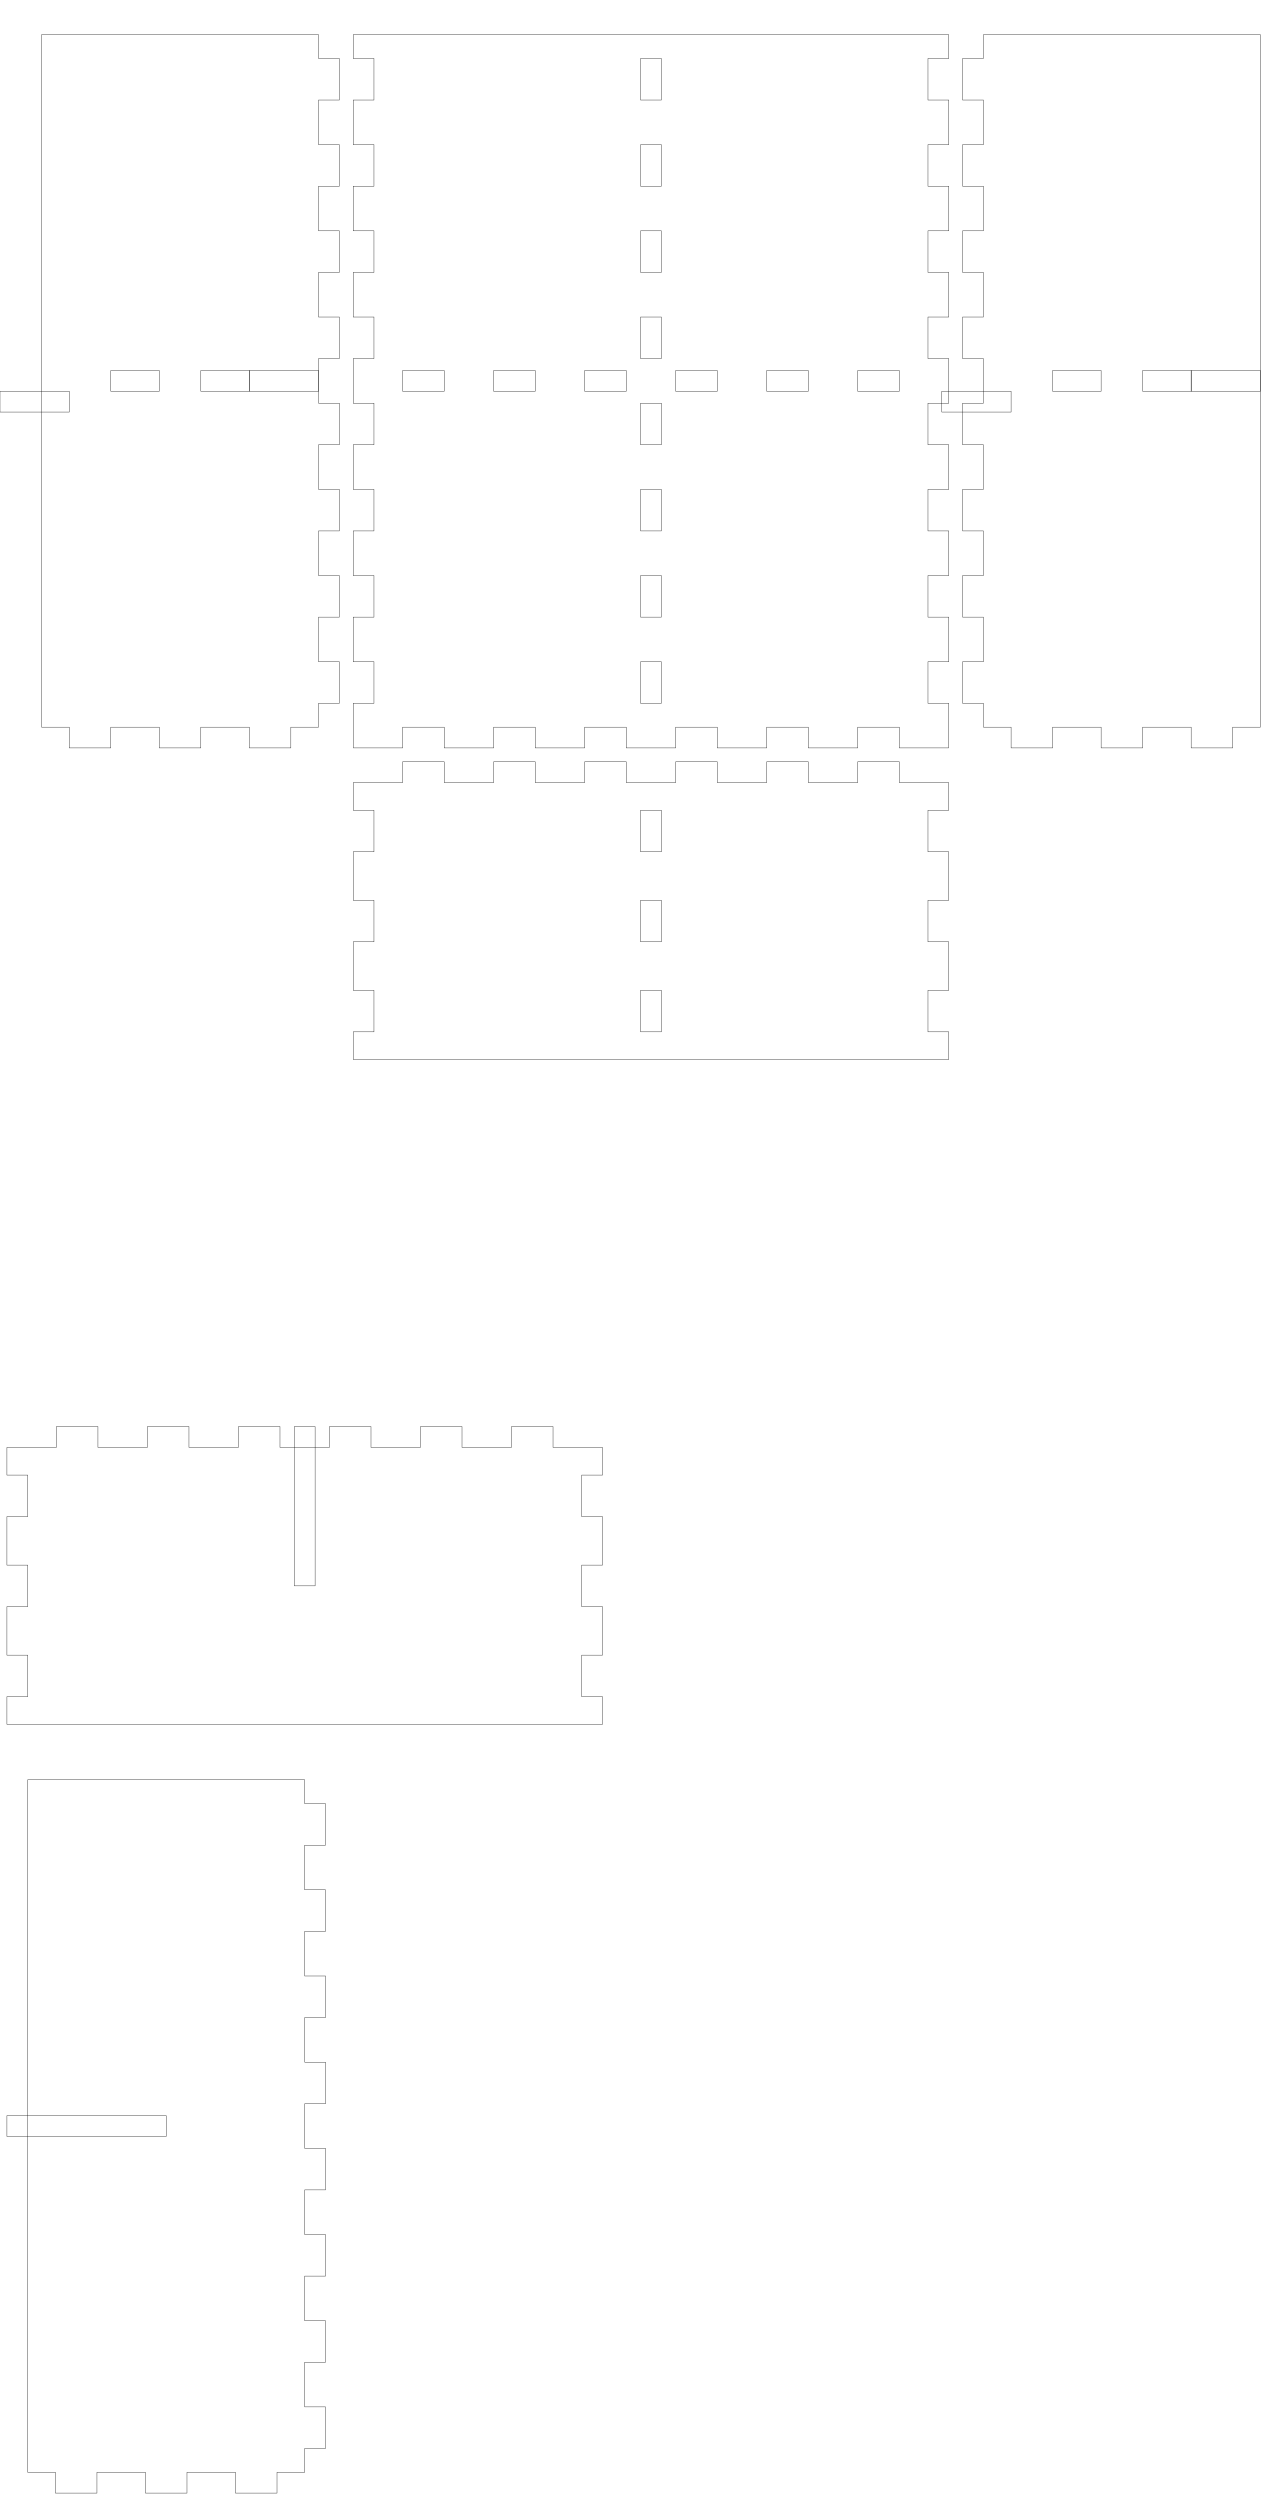
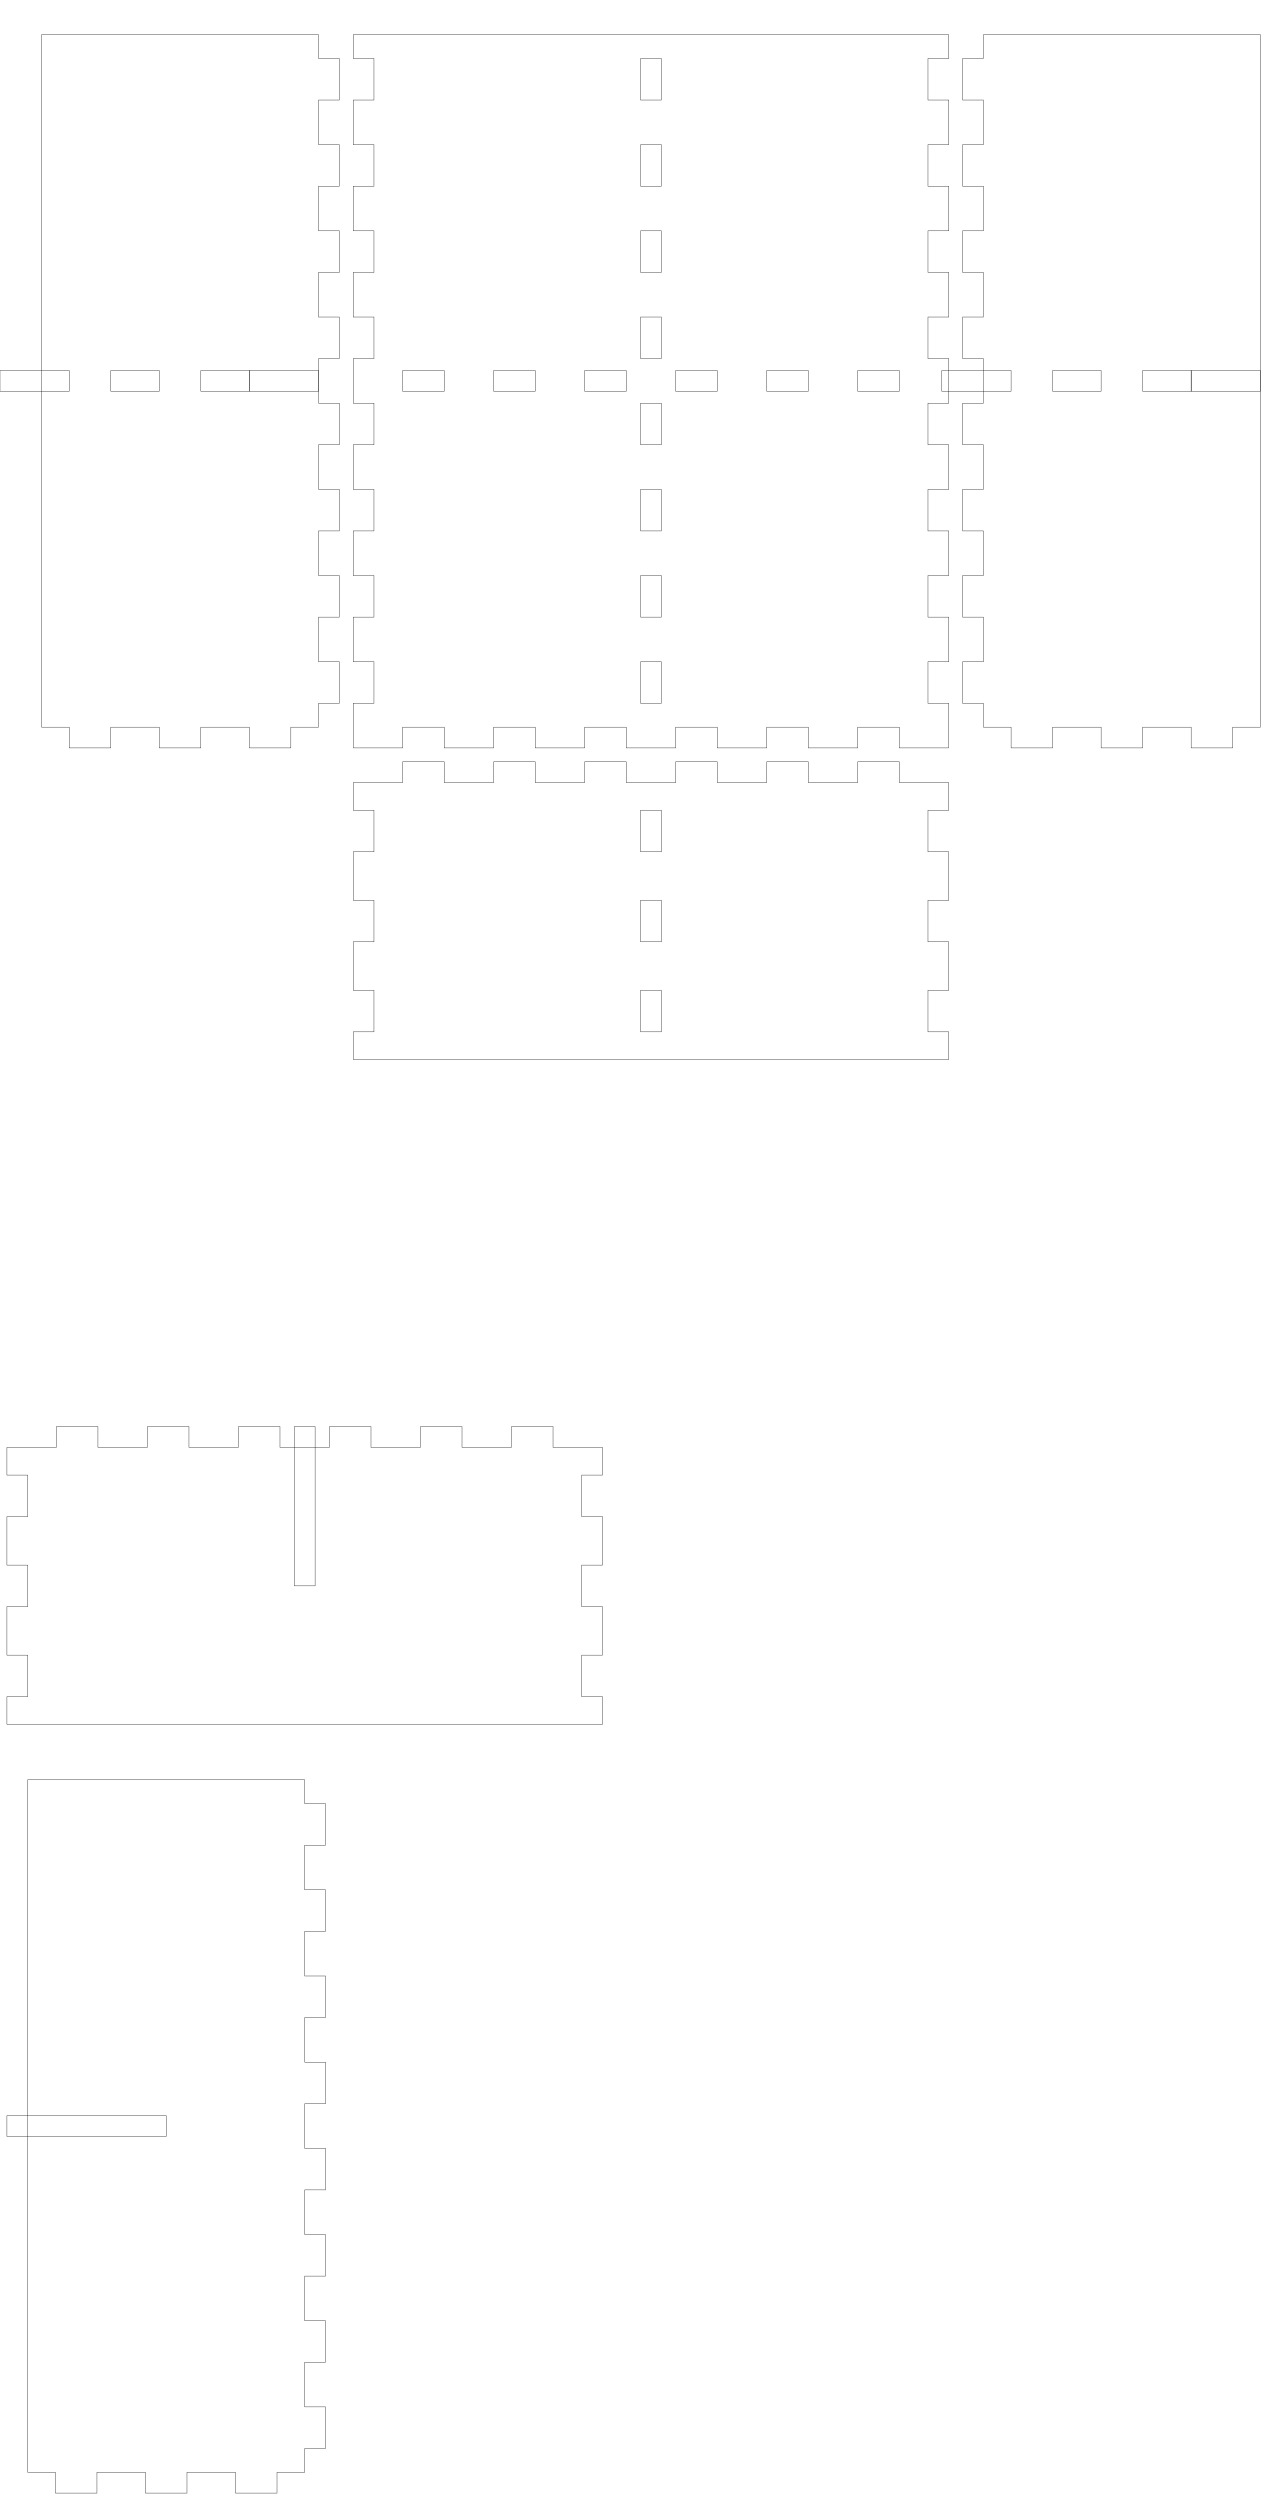
<svg xmlns="http://www.w3.org/2000/svg" width="183mm" height="361mm" viewBox="-1 0 183 361" version="1.1" id="svg5">
  <defs id="defs2" />
  <g id="layer1">
    <g id="piece_001">
      <path id="side_001" style="fill:none;stroke:#000000;stroke-width:0.051" d="M 50 113 L 57.143 113 L 57.143 110 L 63.143 110 L 63.143 113 L 70.286 113 L 70.286 110 L 76.286 110 L 76.286 113 L 83.429 113 L 83.429 110 L 89.429 110 L 89.429 113 L 96.571 113 L 96.571 110 L 102.571 110 L 102.571 113 L 109.714 113 L 109.714 110 L 115.714 110 L 115.714 113 L 122.857 113 L 122.857 110 L 128.857 110 L 128.857 113 L 136 113" />
      <path id="side_002" style="fill:none;stroke:#000000;stroke-width:0.051" d="M 136 113 L 136 117 L 133 117 L 133 123 L 136 123 L 136 130 L 133 130 L 133 136 L 136 136 L 136 143 L 133 143 L 133 149 L 136 149 L 136 153" />
      <path id="hole_001" style="fill:none;stroke:#000000;stroke-width:0.051" d="M 91.5 117 L 91.5 123 L 94.5 123 L 94.5 117 L 91.5 117 Z" />
      <path id="hole_002" style="fill:none;stroke:#000000;stroke-width:0.051" d="M 91.5 130 L 91.5 136 L 94.5 136 L 94.5 130 L 91.5 130 Z" />
      <path id="hole_003" style="fill:none;stroke:#000000;stroke-width:0.051" d="M 91.5 143 L 91.5 149 L 94.5 149 L 94.5 143 L 91.5 143 Z" />
      <path id="side_003" style="fill:none;stroke:#000000;stroke-width:0.051" d="M 136 153 L 128.857 153 L 128.857 153 L 122.857 153 L 122.857 153 L 115.714 153 L 115.714 153 L 109.714 153 L 109.714 153 L 102.571 153 L 102.571 153 L 96.571 153 L 96.571 153 L 89.429 153 L 89.429 153 L 83.429 153 L 83.429 153 L 76.286 153 L 76.286 153 L 70.286 153 L 70.286 153 L 63.143 153 L 63.143 153 L 57.143 153 L 57.143 153 L 50 153" />
      <path id="side_004" style="fill:none;stroke:#000000;stroke-width:0.051" d="M 50 153 L 50 149 L 53 149 L 53 143 L 50 143 L 50 136 L 53 136 L 53 130 L 50 130 L 50 123 L 53 123 L 53 117 L 50 117 L 50 113" />
    </g>
    <g id="xdivider_001">
      <path id="side_005" style="fill:none;stroke:#000000;stroke-width:0.051" d="M 0 209 L 7.143 209 L 7.143 206 L 13.143 206 L 13.143 209 L 20.286 209 L 20.286 206 L 26.286 206 L 26.286 209 L 33.429 209 L 33.429 206 L 39.429 206 L 39.429 209 L 46.571 209 L 46.571 206 L 52.571 206 L 52.571 209 L 59.714 209 L 59.714 206 L 65.714 206 L 65.714 209 L 72.857 209 L 72.857 206 L 78.857 206 L 78.857 209 L 86 209" />
      <path id="side_006" style="fill:none;stroke:#000000;stroke-width:0.051" d="M 86 209 L 86 213 L 83 213 L 83 219 L 86 219 L 86 226 L 83 226 L 83 232 L 86 232 L 86 239 L 83 239 L 83 245 L 86 245 L 86 249" />
      <path id="slot_001" style="fill:none;stroke:#000000;stroke-width:0.051" d="M 41.5 206 L 41.5 229 L 44.5 229 L 44.5 206 L 41.5 206 Z" />
      <path id="side_007" style="fill:none;stroke:#000000;stroke-width:0.051" d="M 86 249 L 78.857 249 L 78.857 249 L 72.857 249 L 72.857 249 L 65.714 249 L 65.714 249 L 59.714 249 L 59.714 249 L 52.571 249 L 52.571 249 L 46.571 249 L 46.571 249 L 39.429 249 L 39.429 249 L 33.429 249 L 33.429 249 L 26.286 249 L 26.286 249 L 20.286 249 L 20.286 249 L 13.143 249 L 13.143 249 L 7.143 249 L 7.143 249 L 0 249" />
      <path id="side_008" style="fill:none;stroke:#000000;stroke-width:0.051" d="M 0 249 L 0 245 L 3 245 L 3 239 L 0 239 L 0 232 L 3 232 L 3 226 L 0 226 L 0 219 L 3 219 L 3 213 L 0 213 L 0 209" />
    </g>
    <g id="piece_002">
      <path id="side_009" style="fill:none;stroke:#000000;stroke-width:0.051" d="M 5 5 L 9 5 L 9 5 L 15 5 L 15 5 L 22 5 L 22 5 L 28 5 L 28 5 L 35 5 L 35 5 L 41 5 L 41 5 L 45 5" />
      <path id="side_010" style="fill:none;stroke:#000000;stroke-width:0.051" d="M 45 5 L 45 8.444 L 48 8.444 L 48 14.444 L 45 14.444 L 45 20.889 L 48 20.889 L 48 26.889 L 45 26.889 L 45 33.333 L 48 33.333 L 48 39.333 L 45 39.333 L 45 45.778 L 48 45.778 L 48 51.778 L 45 51.778 L 45 58.222 L 48 58.222 L 48 64.222 L 45 64.222 L 45 70.667 L 48 70.667 L 48 76.667 L 45 76.667 L 45 83.111 L 48 83.111 L 48 89.111 L 45 89.111 L 45 95.556 L 48 95.556 L 48 101.556 L 45 101.556 L 45 105" />
      <path id="side_011" style="fill:none;stroke:#000000;stroke-width:0.051" d="M 45 105 L 41 105 L 41 108 L 35 108 L 35 105 L 28 105 L 28 108 L 22 108 L 22 105 L 15 105 L 15 108 L 9 108 L 9 105 L 5 105" />
      <path id="hole_004" style="fill:none;stroke:#000000;stroke-width:0.051" d="M 45 53.5 L 35 53.5 L 35 56.5 L 45 56.5 L 45 53.5 Z" />
      <path id="hole_005" style="fill:none;stroke:#000000;stroke-width:0.051" d="M 35 53.5 L 28 53.5 L 28 56.5 L 35 56.5 L 35 53.5 Z" />
      <path id="hole_006" style="fill:none;stroke:#000000;stroke-width:0.051" d="M 22 53.5 L 15 53.5 L 15 56.5 L 22 56.5 L 22 53.5 Z" />
-       <path id="hole_007" style="fill:none;stroke:#000000;stroke-width:0.051" d="M 9 59.5 L -1 59.5 L -1 56.5 L 9 56.5 L 9 59.5 Z" />
+       <path id="hole_007" style="fill:none;stroke:#000000;stroke-width:0.051" d="M 9 53.5 L -1 53.5 L -1 56.5 L 9 56.5 L 9 53.5 Z" />
      <path id="side_012" style="fill:none;stroke:#000000;stroke-width:0.051" d="M 5 105 L 5 101.556 L 5 101.556 L 5 95.556 L 5 95.556 L 5 89.111 L 5 89.111 L 5 83.111 L 5 83.111 L 5 76.667 L 5 76.667 L 5 70.667 L 5 70.667 L 5 64.222 L 5 64.222 L 5 58.222 L 5 58.222 L 5 51.778 L 5 51.778 L 5 45.778 L 5 45.778 L 5 39.333 L 5 39.333 L 5 33.333 L 5 33.333 L 5 26.889 L 5 26.889 L 5 20.889 L 5 20.889 L 5 14.444 L 5 14.444 L 5 8.444 L 5 8.444 L 5 5" />
    </g>
    <g id="ydivider_001">
      <path id="side_013" style="fill:none;stroke:#000000;stroke-width:0.051" d="M 3 257 L 7 257 L 7 257 L 13 257 L 13 257 L 20 257 L 20 257 L 26 257 L 26 257 L 33 257 L 33 257 L 39 257 L 39 257 L 43 257" />
      <path id="slot_002" style="fill:none;stroke:#000000;stroke-width:0.051" d="M 0 305.5 L 23 305.5 L 23 308.5 L 0 308.5 L 0 305.5 Z" />
      <path id="side_014" style="fill:none;stroke:#000000;stroke-width:0.051" d="M 43 257 L 43 260.444 L 46 260.444 L 46 266.444 L 43 266.444 L 43 272.889 L 46 272.889 L 46 278.889 L 43 278.889 L 43 285.333 L 46 285.333 L 46 291.333 L 43 291.333 L 43 297.778 L 46 297.778 L 46 303.778 L 43 303.778 L 43 310.222 L 46 310.222 L 46 316.222 L 43 316.222 L 43 322.667 L 46 322.667 L 46 328.667 L 43 328.667 L 43 335.111 L 46 335.111 L 46 341.111 L 43 341.111 L 43 347.556 L 46 347.556 L 46 353.556 L 43 353.556 L 43 357" />
      <path id="side_015" style="fill:none;stroke:#000000;stroke-width:0.051" d="M 43 357 L 39 357 L 39 360 L 33 360 L 33 357 L 26 357 L 26 360 L 20 360 L 20 357 L 13 357 L 13 360 L 7 360 L 7 357 L 3 357" />
      <path id="side_016" style="fill:none;stroke:#000000;stroke-width:0.051" d="M 3 357 L 3 353.556 L 3 353.556 L 3 347.556 L 3 347.556 L 3 341.111 L 3 341.111 L 3 335.111 L 3 335.111 L 3 328.667 L 3 328.667 L 3 322.667 L 3 322.667 L 3 316.222 L 3 316.222 L 3 310.222 L 3 310.222 L 3 303.778 L 3 303.778 L 3 297.778 L 3 297.778 L 3 291.333 L 3 291.333 L 3 285.333 L 3 285.333 L 3 278.889 L 3 278.889 L 3 272.889 L 3 272.889 L 3 266.444 L 3 266.444 L 3 260.444 L 3 260.444 L 3 257" />
    </g>
    <g id="piece_003">
      <path id="side_017" style="fill:none;stroke:#000000;stroke-width:0.051" d="M 50 5 L 57.143 5 L 57.143 5 L 63.143 5 L 63.143 5 L 70.286 5 L 70.286 5 L 76.286 5 L 76.286 5 L 83.429 5 L 83.429 5 L 89.429 5 L 89.429 5 L 96.571 5 L 96.571 5 L 102.571 5 L 102.571 5 L 109.714 5 L 109.714 5 L 115.714 5 L 115.714 5 L 122.857 5 L 122.857 5 L 128.857 5 L 128.857 5 L 136 5" />
      <path id="side_018" style="fill:none;stroke:#000000;stroke-width:0.051" d="M 136 5 L 136 8.444 L 133 8.444 L 133 14.444 L 136 14.444 L 136 20.889 L 133 20.889 L 133 26.889 L 136 26.889 L 136 33.333 L 133 33.333 L 133 39.333 L 136 39.333 L 136 45.778 L 133 45.778 L 133 51.778 L 136 51.778 L 136 58.222 L 133 58.222 L 133 64.222 L 136 64.222 L 136 70.667 L 133 70.667 L 133 76.667 L 136 76.667 L 136 83.111 L 133 83.111 L 133 89.111 L 136 89.111 L 136 95.556 L 133 95.556 L 133 101.556 L 136 101.556 L 136 108" />
      <path id="hole_008" style="fill:none;stroke:#000000;stroke-width:0.051" d="M 91.5 8.444 L 91.5 14.444 L 94.5 14.444 L 94.5 8.444 L 91.5 8.444 Z" />
      <path id="hole_009" style="fill:none;stroke:#000000;stroke-width:0.051" d="M 91.5 20.889 L 91.5 26.889 L 94.5 26.889 L 94.5 20.889 L 91.5 20.889 Z" />
      <path id="hole_010" style="fill:none;stroke:#000000;stroke-width:0.051" d="M 91.5 33.333 L 91.5 39.333 L 94.5 39.333 L 94.5 33.333 L 91.5 33.333 Z" />
      <path id="hole_011" style="fill:none;stroke:#000000;stroke-width:0.051" d="M 91.5 45.778 L 91.5 51.778 L 94.5 51.778 L 94.5 45.778 L 91.5 45.778 Z" />
      <path id="hole_012" style="fill:none;stroke:#000000;stroke-width:0.051" d="M 91.5 58.222 L 91.5 64.222 L 94.5 64.222 L 94.5 58.222 L 91.5 58.222 Z" />
      <path id="hole_013" style="fill:none;stroke:#000000;stroke-width:0.051" d="M 91.5 70.667 L 91.5 76.667 L 94.5 76.667 L 94.5 70.667 L 91.5 70.667 Z" />
      <path id="hole_014" style="fill:none;stroke:#000000;stroke-width:0.051" d="M 91.5 83.111 L 91.5 89.111 L 94.5 89.111 L 94.5 83.111 L 91.5 83.111 Z" />
      <path id="hole_015" style="fill:none;stroke:#000000;stroke-width:0.051" d="M 91.5 95.556 L 91.5 101.556 L 94.5 101.556 L 94.5 95.556 L 91.5 95.556 Z" />
      <path id="side_019" style="fill:none;stroke:#000000;stroke-width:0.051" d="M 136 108 L 128.857 108 L 128.857 105 L 122.857 105 L 122.857 108 L 115.714 108 L 115.714 105 L 109.714 105 L 109.714 108 L 102.571 108 L 102.571 105 L 96.571 105 L 96.571 108 L 89.429 108 L 89.429 105 L 83.429 105 L 83.429 108 L 76.286 108 L 76.286 105 L 70.286 105 L 70.286 108 L 63.143 108 L 63.143 105 L 57.143 105 L 57.143 108 L 50 108" />
      <path id="hole_016" style="fill:none;stroke:#000000;stroke-width:0.051" d="M 128.857 53.5 L 122.857 53.5 L 122.857 56.5 L 128.857 56.5 L 128.857 53.5 Z" />
      <path id="hole_017" style="fill:none;stroke:#000000;stroke-width:0.051" d="M 115.714 53.5 L 109.714 53.5 L 109.714 56.5 L 115.714 56.5 L 115.714 53.5 Z" />
      <path id="hole_018" style="fill:none;stroke:#000000;stroke-width:0.051" d="M 102.571 53.5 L 96.571 53.5 L 96.571 56.5 L 102.571 56.5 L 102.571 53.5 Z" />
      <path id="hole_019" style="fill:none;stroke:#000000;stroke-width:0.051" d="M 89.429 53.5 L 83.429 53.5 L 83.429 56.5 L 89.429 56.5 L 89.429 53.5 Z" />
      <path id="hole_020" style="fill:none;stroke:#000000;stroke-width:0.051" d="M 76.286 53.5 L 70.286 53.5 L 70.286 56.5 L 76.286 56.5 L 76.286 53.5 Z" />
      <path id="hole_021" style="fill:none;stroke:#000000;stroke-width:0.051" d="M 63.143 53.5 L 57.143 53.5 L 57.143 56.5 L 63.143 56.5 L 63.143 53.5 Z" />
      <path id="side_020" style="fill:none;stroke:#000000;stroke-width:0.051" d="M 50 108 L 50 101.556 L 53 101.556 L 53 95.556 L 50 95.556 L 50 89.111 L 53 89.111 L 53 83.111 L 50 83.111 L 50 76.667 L 53 76.667 L 53 70.667 L 50 70.667 L 50 64.222 L 53 64.222 L 53 58.222 L 50 58.222 L 50 51.778 L 53 51.778 L 53 45.778 L 50 45.778 L 50 39.333 L 53 39.333 L 53 33.333 L 50 33.333 L 50 26.889 L 53 26.889 L 53 20.889 L 50 20.889 L 50 14.444 L 53 14.444 L 53 8.444 L 50 8.444 L 50 5" />
    </g>
    <g id="piece_004">
      <path id="side_021" style="fill:none;stroke:#000000;stroke-width:0.051" d="M 141 5 L 145 5 L 145 5 L 151 5 L 151 5 L 158 5 L 158 5 L 164 5 L 164 5 L 171 5 L 171 5 L 177 5 L 177 5 L 181 5" />
      <path id="side_022" style="fill:none;stroke:#000000;stroke-width:0.051" d="M 181 5 L 181 8.444 L 181 8.444 L 181 14.444 L 181 14.444 L 181 20.889 L 181 20.889 L 181 26.889 L 181 26.889 L 181 33.333 L 181 33.333 L 181 39.333 L 181 39.333 L 181 45.778 L 181 45.778 L 181 51.778 L 181 51.778 L 181 58.222 L 181 58.222 L 181 64.222 L 181 64.222 L 181 70.667 L 181 70.667 L 181 76.667 L 181 76.667 L 181 83.111 L 181 83.111 L 181 89.111 L 181 89.111 L 181 95.556 L 181 95.556 L 181 101.556 L 181 101.556 L 181 105" />
      <path id="side_023" style="fill:none;stroke:#000000;stroke-width:0.051" d="M 181 105 L 177 105 L 177 108 L 171 108 L 171 105 L 164 105 L 164 108 L 158 108 L 158 105 L 151 105 L 151 108 L 145 108 L 145 105 L 141 105" />
      <path id="hole_022" style="fill:none;stroke:#000000;stroke-width:0.051" d="M 181 53.5 L 171 53.5 L 171 56.5 L 181 56.5 L 181 53.5 Z" />
      <path id="hole_023" style="fill:none;stroke:#000000;stroke-width:0.051" d="M 171 53.5 L 164 53.5 L 164 56.5 L 171 56.5 L 171 53.5 Z" />
      <path id="hole_024" style="fill:none;stroke:#000000;stroke-width:0.051" d="M 158 53.5 L 151 53.5 L 151 56.5 L 158 56.5 L 158 53.5 Z" />
-       <path id="hole_025" style="fill:none;stroke:#000000;stroke-width:0.051" d="M 145 59.5 L 135 59.5 L 135 56.5 L 145 56.5 L 145 59.5 Z" />
+       <path id="hole_025" style="fill:none;stroke:#000000;stroke-width:0.051" d="M 145 53.5 L 135 53.5 L 135 56.5 L 145 56.5 L 145 53.5 Z" />
      <path id="side_024" style="fill:none;stroke:#000000;stroke-width:0.051" d="M 141 105 L 141 101.556 L 138 101.556 L 138 95.556 L 141 95.556 L 141 89.111 L 138 89.111 L 138 83.111 L 141 83.111 L 141 76.667 L 138 76.667 L 138 70.667 L 141 70.667 L 141 64.222 L 138 64.222 L 138 58.222 L 141 58.222 L 141 51.778 L 138 51.778 L 138 45.778 L 141 45.778 L 141 39.333 L 138 39.333 L 138 33.333 L 141 33.333 L 141 26.889 L 138 26.889 L 138 20.889 L 141 20.889 L 141 14.444 L 138 14.444 L 138 8.444 L 141 8.444 L 141 5" />
    </g>
  </g>
</svg>
